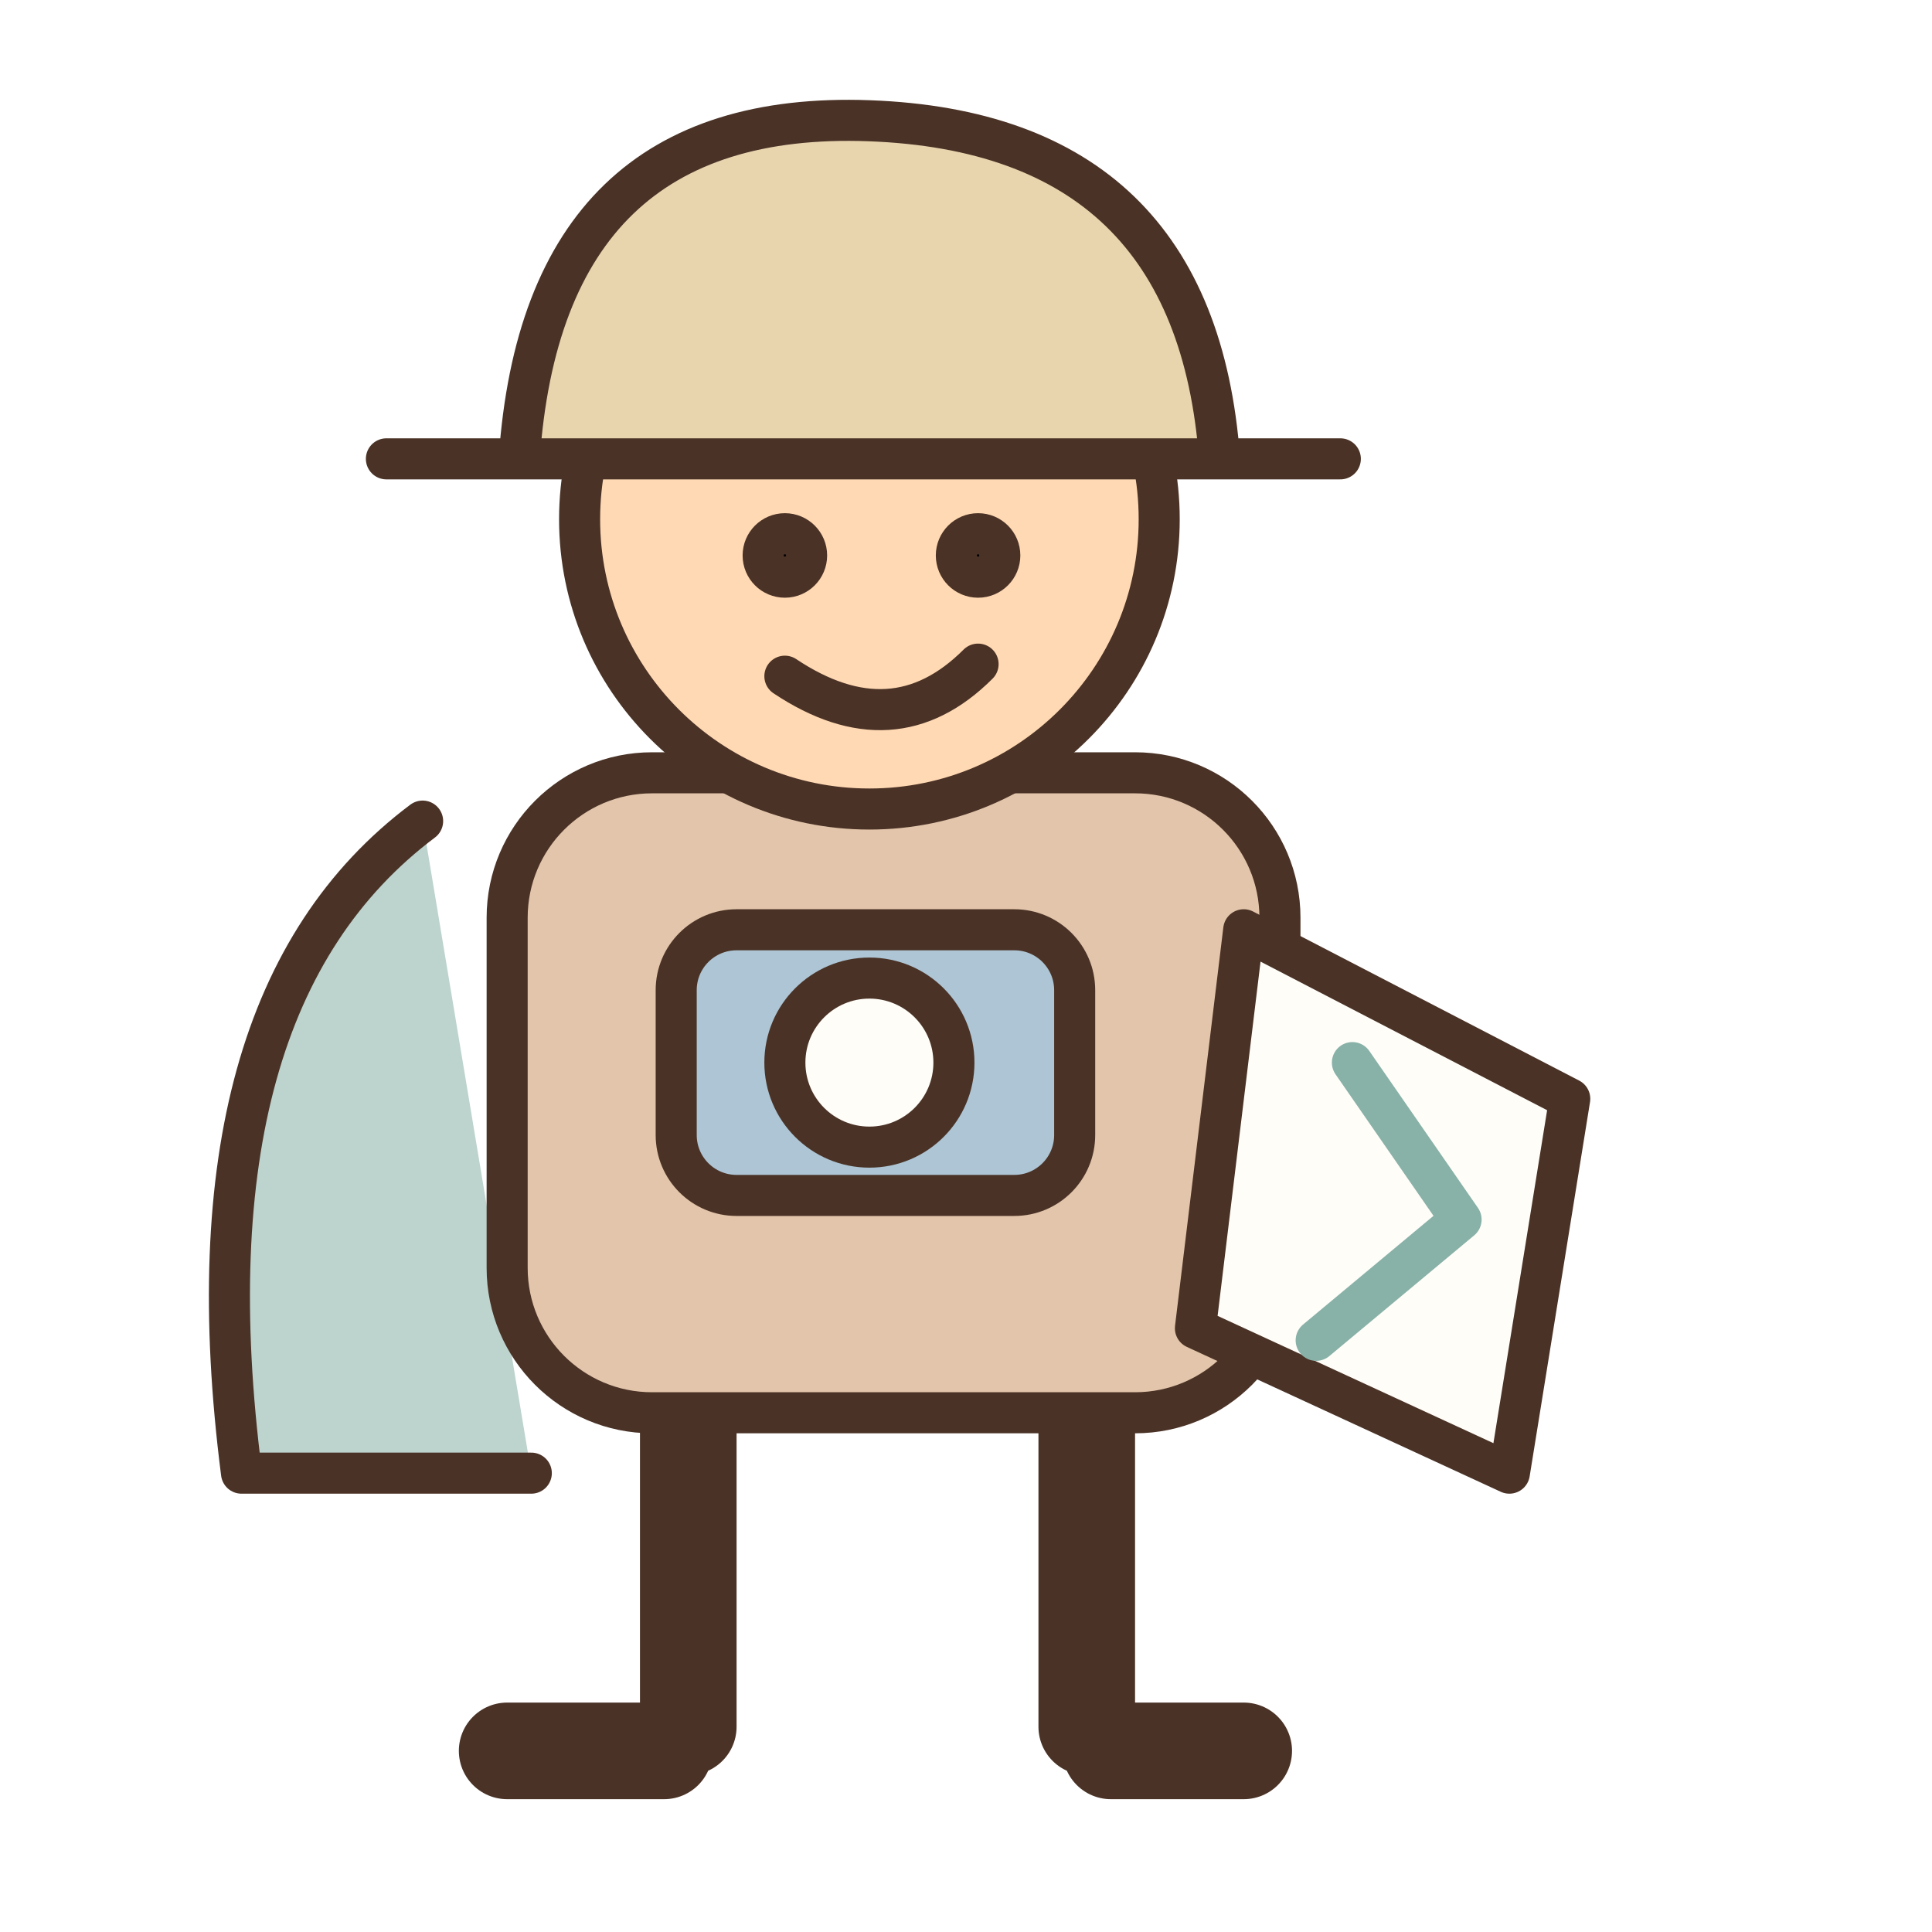
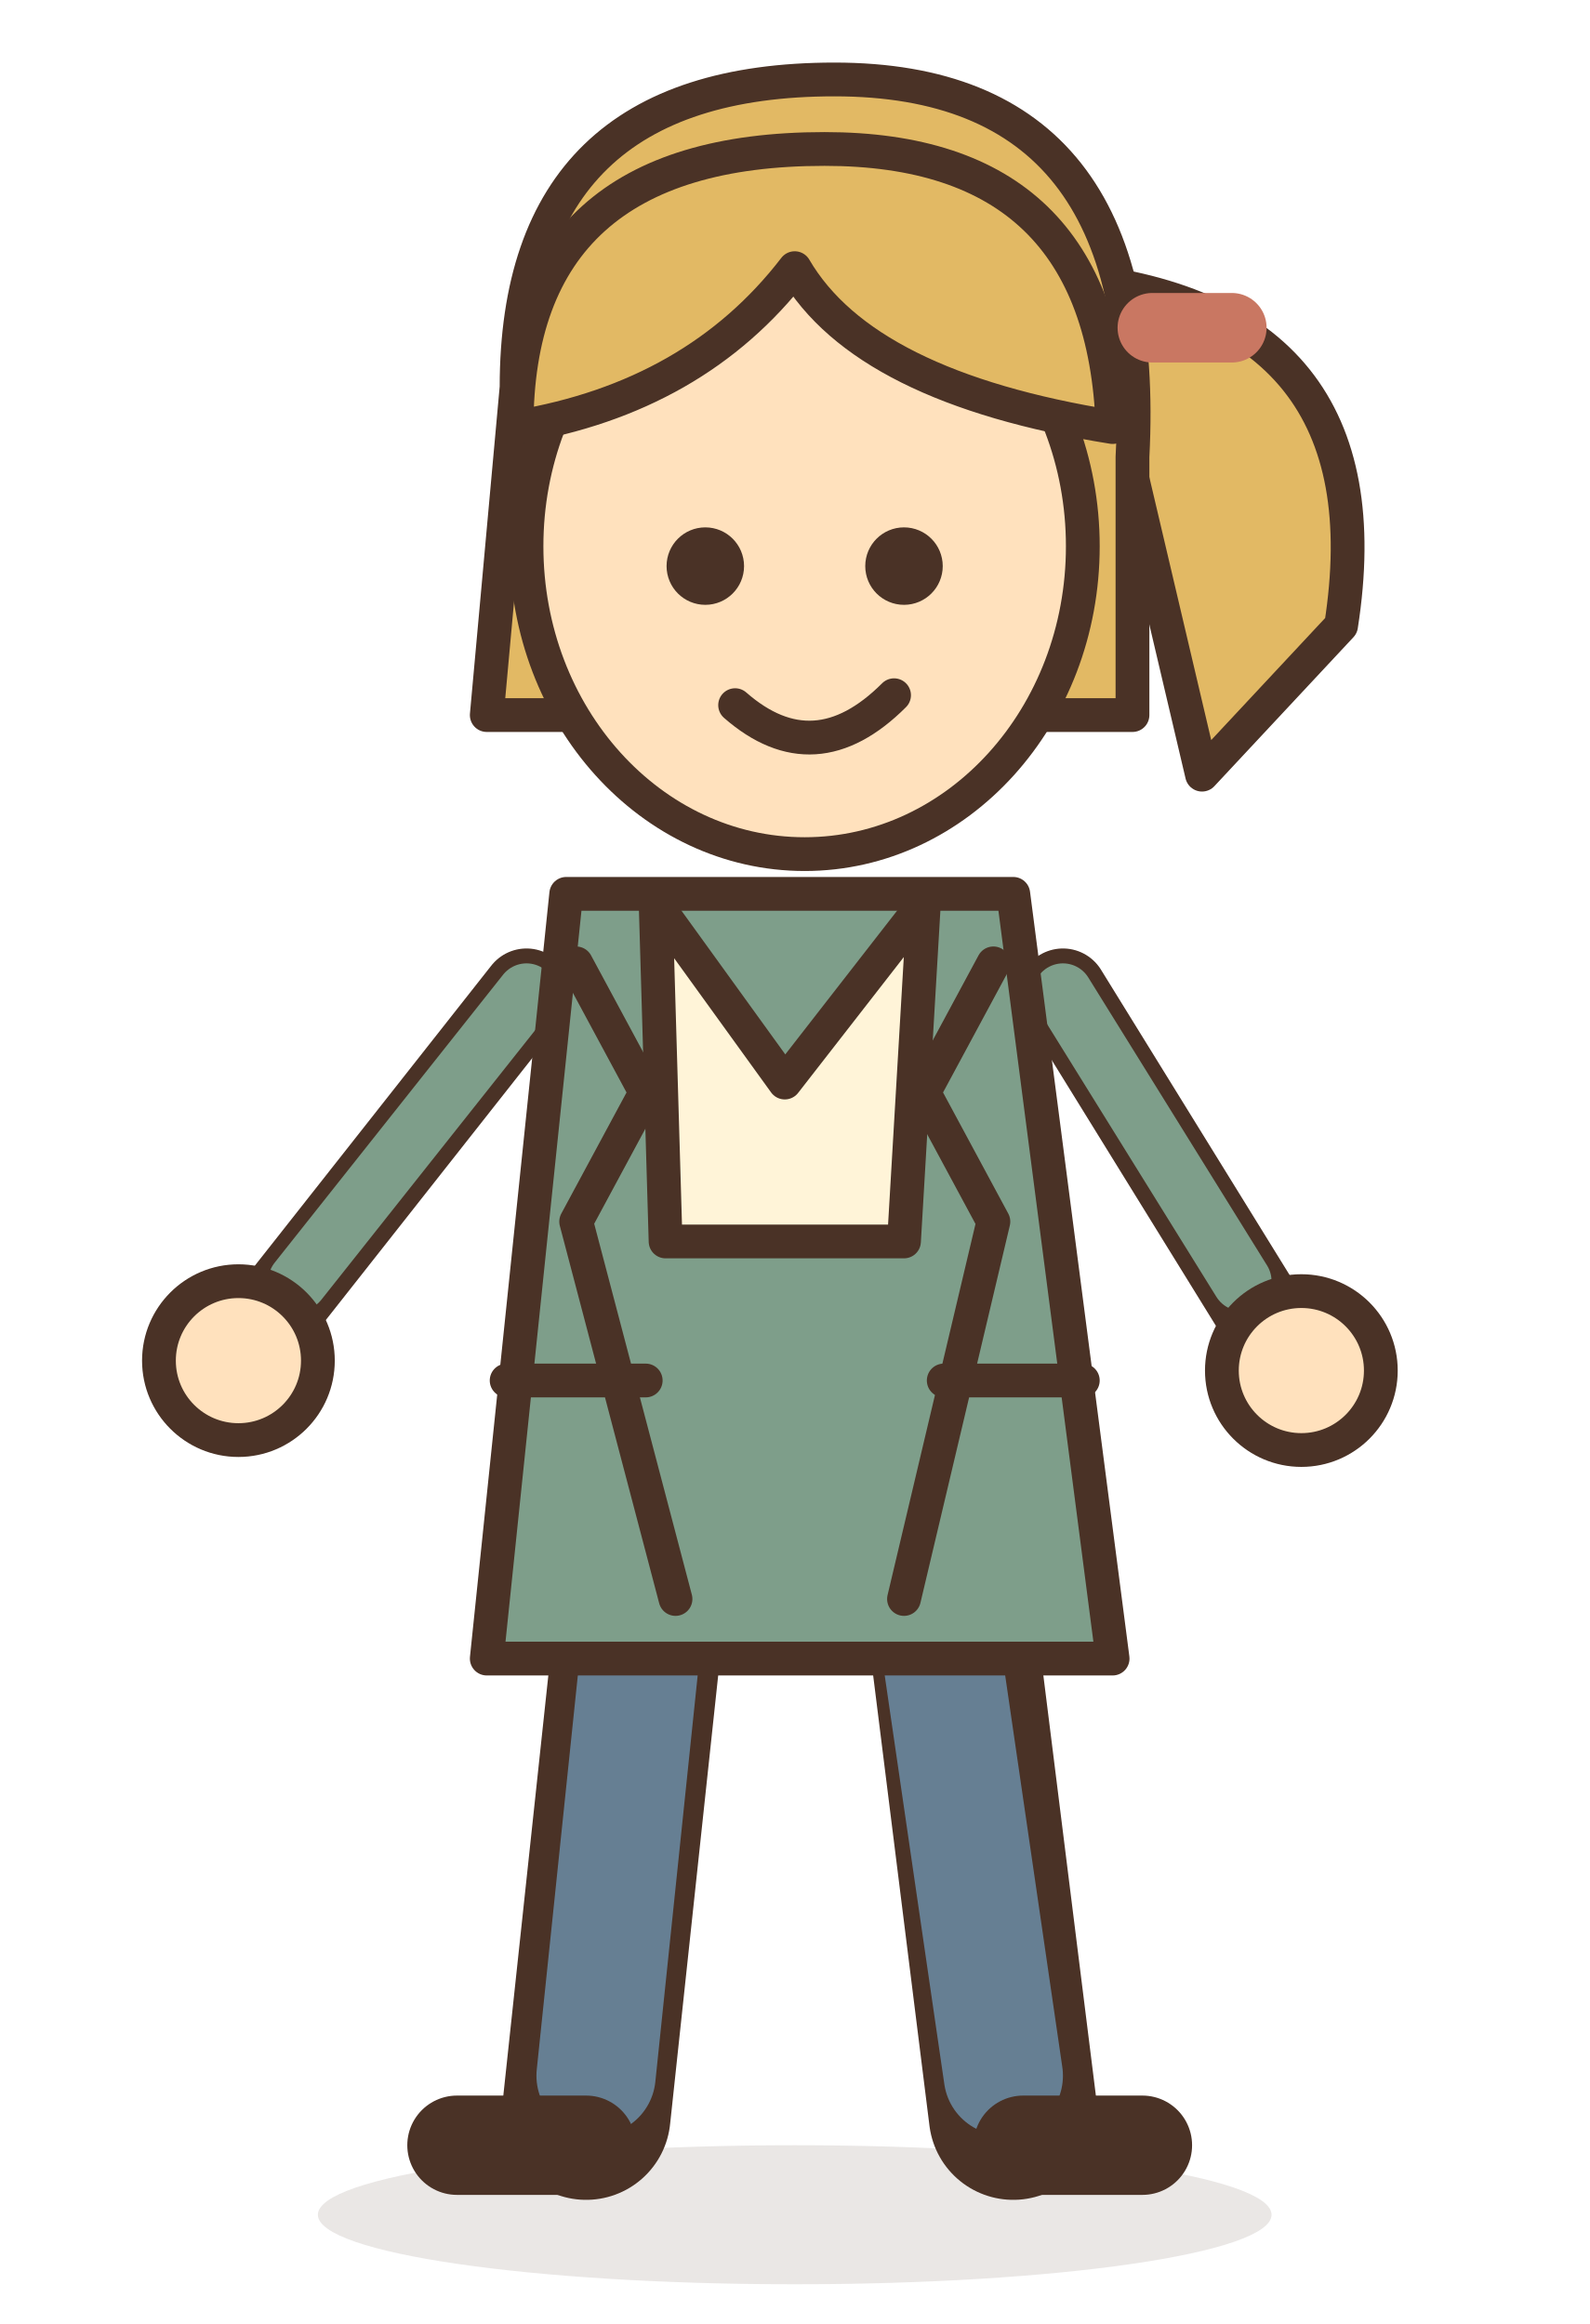
- <svg xmlns="http://www.w3.org/2000/svg" viewBox="0 0 160 160">
+ <svg xmlns="http://www.w3.org/2000/svg" viewBox="0 0 160 234">
  <g stroke="#4A3226" stroke-width="3.4" stroke-linecap="round" stroke-linejoin="round">
-     <path d="M35 68q-20 15-15 54h24" fill="#BDD3CD" />
-     <path d="M57 115v28m33-28v28M55 145H42m50 0h11" stroke-width="8" />
-     <rect x="42" y="64" width="64" height="53" rx="12" fill="#E2C5AA" />
-     <circle cx="72" cy="43" r="24" fill="#FFD9B3" />
-     <path d="M43 38q2-29 29-28t29 28M32 38h79" fill="#E8D5AE" />
-     <circle cx="65" cy="46" r="1.8" />
-     <circle cx="81" cy="46" r="1.8" />
-     <path d="M65 56q9 6 16-1" fill="none" />
-     <path d="m103 77 27 14-5 31-26-12z" fill="#FFFDF8" />
-     <path d="m112 88 9 13-12 10" stroke="#88B1A8" fill="none" />
-     <rect x="56" y="77" width="33" height="22" rx="5" fill="#ADC5D4" />
-     <circle cx="72" cy="88" r="7" fill="#FFFDF8" />
+     <ellipse cx="80" cy="223" rx="48" ry="7" fill="#4A3226" opacity=".12" stroke="none" />
+     <path d="M65 157 59 213m36-56 7 56" stroke-width="17" />
+     <path d="M65 161 60 209m34-48 7 48" stroke="#667F93" stroke-width="12" />
+     <path d="M59 216H46m57 0h12" stroke-width="10" />
+     <path d="M107 28q33 3 28 35l-14 15-8-34" fill="#E2B964" />
+     <path d="M52 39q0-31 32-31t30 38v26H49z" fill="#E2B964" />
+     <path d="M53 100 27 133m80-33 21 34" stroke-width="9" />
+     <path d="M53 100 30 129m77-29 18 29" stroke="#7E9E8A" stroke-width="6" />
+     <circle cx="24" cy="137" r="8" fill="#FFE1BD" />
+     <circle cx="131" cy="138" r="8" fill="#FFE1BD" />
+     <path d="M57 90h45l10 77H49z" fill="#7E9E8A" />
+     <path d="m66 91 13 18 14-18-2 34H67z" fill="#FFF4D8" />
+     <path d="m58 97 7 13-7 13 10 38M100 97l-7 13 7 13-9 38" fill="none" />
+     <path d="M51 139h14m30 0h14" />
+     <ellipse cx="81" cy="55" rx="28" ry="31" fill="#FFE1BD" />
+     <path d="M52 43q0-28 31-28 28 0 29 28-25-4-32-16-10 13-28 16z" fill="#E2B964" />
+     <circle cx="71" cy="57" r="2.2" fill="#4A3226" />
+     <circle cx="91" cy="57" r="2.2" fill="#4A3226" />
+     <path d="M74 71q8 7 16-1" fill="none" />
+     <path d="M116 33h8" stroke="#C97762" stroke-width="7" />
  </g>
</svg>
